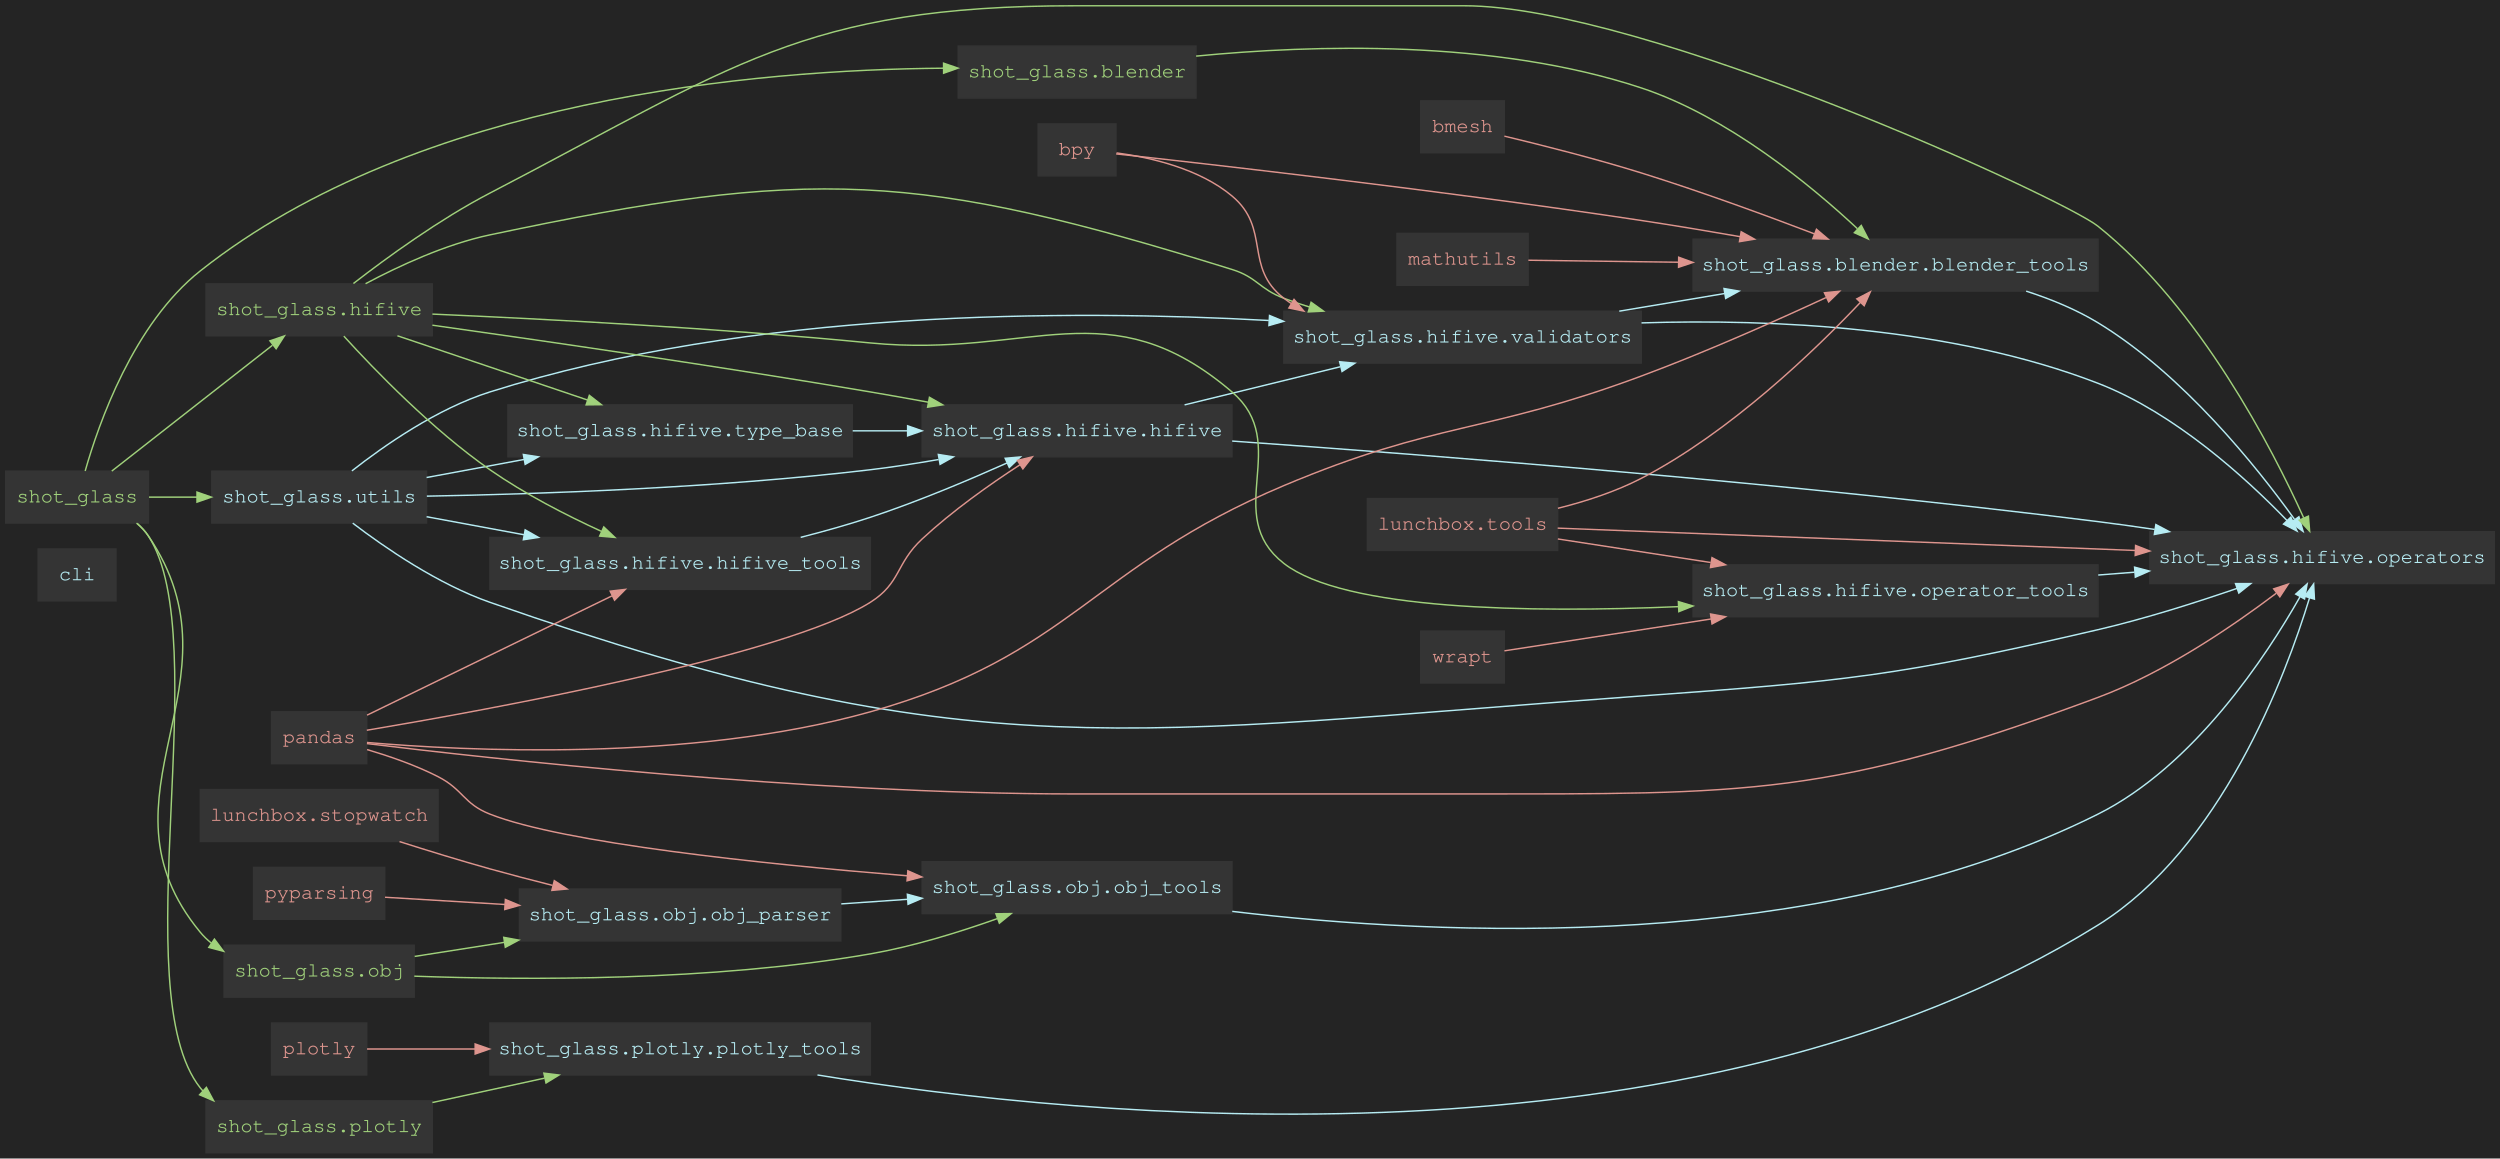
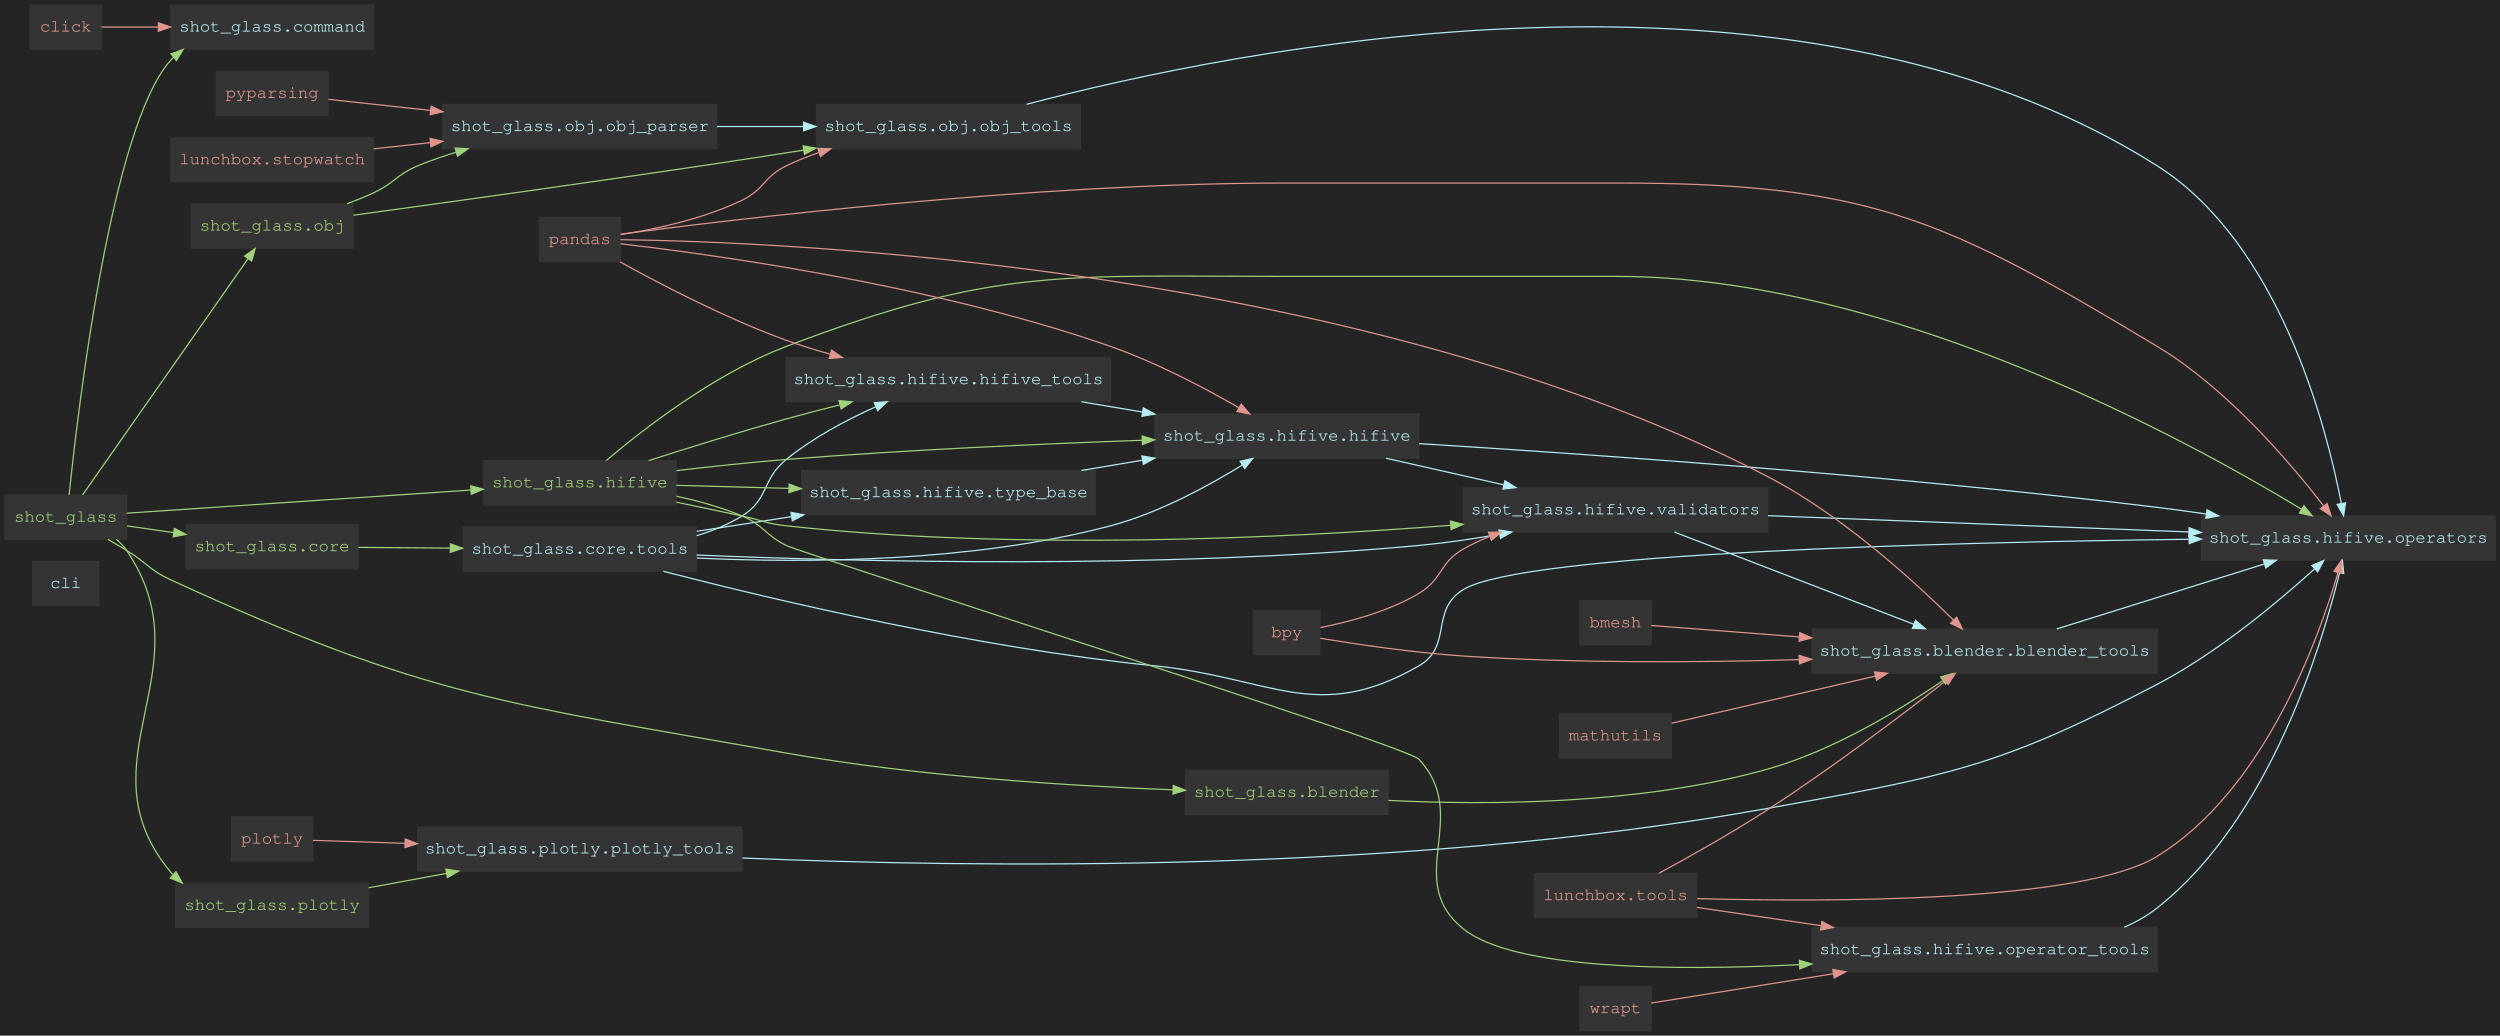
- <svg xmlns="http://www.w3.org/2000/svg" width="1735pt" height="804pt" viewBox="0.00 0.00 1735.00 804.00">
-   <g id="graph0" class="graph" transform="scale(1 1) rotate(0) translate(4 800)">
-     <polygon fill="#242424" stroke="transparent" points="-4,4 -4,-800 1731,-800 1731,4 -4,4" />
+ <svg xmlns="http://www.w3.org/2000/svg" width="2035pt" height="843pt" viewBox="0.00 0.00 2035.00 843.00">
+   <g id="graph0" class="graph" transform="scale(1 1) rotate(0) translate(4 839)">
+     <polygon fill="#242424" stroke="transparent" points="-4,4 -4,-839 2031,-839 2031,4 -4,4" />
    <g id="node1" class="node">
-       <polygon fill="#343434" stroke="#343434" points="76.5,-419 22.5,-419 22.5,-383 76.5,-383 76.5,-419" />
-       <text text-anchor="middle" x="49.5" y="-397.3" font-family="Courier,monospace" font-size="14.00" fill="#b6ecf3">cli</text>
+       <polygon fill="#343434" stroke="#343434" points="76.5,-382 22.5,-382 22.5,-346 76.5,-346 76.5,-382" />
+       <text text-anchor="middle" x="49.5" y="-360.3" font-family="Courier,monospace" font-size="14.00" fill="#b6ecf3">cli</text>
    </g>
    <g id="node2" class="node">
-       <polygon fill="#343434" stroke="#343434" points="1452,-634 1171,-634 1171,-598 1452,-598 1452,-634" />
-       <text text-anchor="middle" x="1311.5" y="-612.3" font-family="Courier,monospace" font-size="14.00" fill="#b6ecf3">shot_glass.blender.blender_tools</text>
+       <polygon fill="#343434" stroke="#343434" points="1752,-327 1471,-327 1471,-291 1752,-291 1752,-327" />
+       <text text-anchor="middle" x="1611.5" y="-305.3" font-family="Courier,monospace" font-size="14.00" fill="#b6ecf3">shot_glass.blender.blender_tools</text>
+     </g>
+     <g id="node8" class="node">
+       <polygon fill="#343434" stroke="#343434" points="2027,-419 1788,-419 1788,-383 2027,-383 2027,-419" />
+       <text text-anchor="middle" x="1907.5" y="-397.3" font-family="Courier,monospace" font-size="14.00" fill="#b6ecf3">shot_glass.hifive.operators</text>
+     </g>
+     <g id="edge1" class="edge">
+       <path fill="none" stroke="#b6ecf3" d="M1670.23,-327.07C1718.78,-342.26 1788.23,-363.99 1839.27,-379.96" />
+       <polygon fill="#b6ecf3" stroke="#b6ecf3" points="1838.31,-383.33 1848.9,-382.97 1840.4,-376.65 1838.31,-383.33" />
+     </g>
+     <g id="node3" class="node">
+       <polygon fill="#343434" stroke="#343434" points="300,-835 135,-835 135,-799 300,-799 300,-835" />
+       <text text-anchor="middle" x="217.5" y="-813.3" font-family="Courier,monospace" font-size="14.00" fill="#b6ecf3">shot_glass.command</text>
+     </g>
+     <g id="node4" class="node">
+       <polygon fill="#343434" stroke="#343434" points="563,-410 373,-410 373,-374 563,-374 563,-410" />
+       <text text-anchor="middle" x="468" y="-388.3" font-family="Courier,monospace" font-size="14.00" fill="#b6ecf3">shot_glass.core.tools</text>
+     </g>
+     <g id="node5" class="node">
+       <polygon fill="#343434" stroke="#343434" points="1151,-502 936,-502 936,-466 1151,-466 1151,-502" />
+       <text text-anchor="middle" x="1043.5" y="-480.3" font-family="Courier,monospace" font-size="14.00" fill="#b6ecf3">shot_glass.hifive.hifive</text>
+     </g>
+     <g id="edge2" class="edge">
+       <path fill="none" stroke="#b6ecf3" d="M563.21,-384.75C651.71,-380.59 787.05,-381.1 900,-411 938.92,-421.3 979.41,-443.31 1007.24,-460.48" />
+       <polygon fill="#b6ecf3" stroke="#b6ecf3" points="1005.48,-463.51 1015.81,-465.87 1009.2,-457.59 1005.48,-463.51" />
    </g>
    <g id="node6" class="node">
-       <polygon fill="#343434" stroke="#343434" points="1727,-431 1488,-431 1488,-395 1727,-395 1727,-431" />
-       <text text-anchor="middle" x="1607.5" y="-409.3" font-family="Courier,monospace" font-size="14.00" fill="#b6ecf3">shot_glass.hifive.operators</text>
-     </g>
-     <g id="edge1" class="edge">
-       <path fill="none" stroke="#b6ecf3" d="M1402.17,-597.95C1419.42,-592.39 1436.82,-585.22 1452,-576 1510.99,-540.18 1562.27,-475.97 1588.29,-439.75" />
-       <polygon fill="#b6ecf3" stroke="#b6ecf3" points="1591.44,-441.37 1594.36,-431.18 1585.72,-437.33 1591.44,-441.37" />
-     </g>
-     <g id="node3" class="node">
-       <polygon fill="#343434" stroke="#343434" points="851,-519 636,-519 636,-483 851,-483 851,-519" />
-       <text text-anchor="middle" x="743.5" y="-497.3" font-family="Courier,monospace" font-size="14.00" fill="#b6ecf3">shot_glass.hifive.hifive</text>
-     </g>
-     <g id="edge2" class="edge">
-       <path fill="none" stroke="#b6ecf3" d="M851.13,-493.9C989.84,-484.11 1239.55,-464.61 1452,-438 1464.78,-436.4 1478.13,-434.53 1491.4,-432.56" />
-       <polygon fill="#b6ecf3" stroke="#b6ecf3" points="1492.15,-435.98 1501.51,-431.02 1491.1,-429.06 1492.15,-435.98" />
-     </g>
-     <g id="node8" class="node">
-       <polygon fill="#343434" stroke="#343434" points="1135,-584 887,-584 887,-548 1135,-548 1135,-584" />
-       <text text-anchor="middle" x="1011" y="-562.3" font-family="Courier,monospace" font-size="14.00" fill="#b6ecf3">shot_glass.hifive.validators</text>
+       <polygon fill="#343434" stroke="#343434" points="900,-548 636,-548 636,-512 900,-512 900,-548" />
+       <text text-anchor="middle" x="768" y="-526.3" font-family="Courier,monospace" font-size="14.00" fill="#b6ecf3">shot_glass.hifive.hifive_tools</text>
    </g>
    <g id="edge3" class="edge">
-       <path fill="none" stroke="#b6ecf3" d="M818.1,-519.02C851.63,-527.23 891.47,-536.98 926.15,-545.47" />
-       <polygon fill="#b6ecf3" stroke="#b6ecf3" points="925.71,-548.97 936.25,-547.95 927.37,-542.17 925.71,-548.97" />
-     </g>
-     <g id="node4" class="node">
-       <polygon fill="#343434" stroke="#343434" points="600,-427 336,-427 336,-391 600,-391 600,-427" />
-       <text text-anchor="middle" x="468" y="-405.3" font-family="Courier,monospace" font-size="14.00" fill="#b6ecf3">shot_glass.hifive.hifive_tools</text>
+       <path fill="none" stroke="#b6ecf3" d="M563.02,-402.94C576.02,-406.82 588.75,-412.03 600,-419 622.06,-432.68 615.87,-448.6 636,-465 657.63,-482.63 684.84,-497.1 708.84,-507.88" />
+       <polygon fill="#b6ecf3" stroke="#b6ecf3" points="707.65,-511.17 718.21,-511.97 710.45,-504.76 707.65,-511.17" />
    </g>
    <g id="edge4" class="edge">
-       <path fill="none" stroke="#b6ecf3" d="M551.68,-427.08C567.83,-431.21 584.55,-435.9 600,-441 632.26,-451.66 667.46,-466.44 694.8,-478.67" />
-       <polygon fill="#b6ecf3" stroke="#b6ecf3" points="693.57,-481.96 704.12,-482.88 696.45,-475.58 693.57,-481.96" />
-     </g>
-     <g id="node5" class="node">
-       <polygon fill="#343434" stroke="#343434" points="1452,-408 1171,-408 1171,-372 1452,-372 1452,-408" />
-       <text text-anchor="middle" x="1311.5" y="-386.3" font-family="Courier,monospace" font-size="14.00" fill="#b6ecf3">shot_glass.hifive.operator_tools</text>
+       <path fill="none" stroke="#b6ecf3" d="M536.02,-373.94C626.13,-350.68 791.73,-311.53 936,-297 1031.07,-287.43 1068.19,-249.32 1151,-297 1178.61,-312.9 1159.86,-342.3 1187,-359 1235.88,-389.07 1584.25,-397.61 1777.73,-400.04" />
+       <polygon fill="#b6ecf3" stroke="#b6ecf3" points="1777.92,-403.54 1787.96,-400.16 1778,-396.54 1777.92,-403.54" />
+     </g>
+     <g id="node9" class="node">
+       <polygon fill="#343434" stroke="#343434" points="887.5,-456 648.5,-456 648.5,-420 887.5,-420 887.5,-456" />
+       <text text-anchor="middle" x="768" y="-434.3" font-family="Courier,monospace" font-size="14.00" fill="#b6ecf3">shot_glass.hifive.type_base</text>
    </g>
    <g id="edge5" class="edge">
-       <path fill="none" stroke="#b6ecf3" d="M1452.18,-400.93C1460.61,-401.59 1469.07,-402.25 1477.45,-402.9" />
-       <polygon fill="#b6ecf3" stroke="#b6ecf3" points="1477.38,-406.41 1487.62,-403.7 1477.92,-399.43 1477.38,-406.41" />
+       <path fill="none" stroke="#b6ecf3" d="M563.29,-406.55C587.68,-410.32 614.33,-414.43 640.09,-418.41" />
+       <polygon fill="#b6ecf3" stroke="#b6ecf3" points="639.87,-421.92 650.29,-419.98 640.94,-415 639.87,-421.92" />
+     </g>
+     <g id="node10" class="node">
+       <polygon fill="#343434" stroke="#343434" points="1435,-442 1187,-442 1187,-406 1435,-406 1435,-442" />
+       <text text-anchor="middle" x="1311" y="-420.3" font-family="Courier,monospace" font-size="14.00" fill="#b6ecf3">shot_glass.hifive.validators</text>
+     </g>
+     <g id="edge6" class="edge">
+       <path fill="none" stroke="#b6ecf3" d="M563.02,-387.2C694.79,-381.66 941.73,-375.61 1151,-395 1172.35,-396.98 1195.11,-400.36 1216.55,-404.13" />
+       <polygon fill="#b6ecf3" stroke="#b6ecf3" points="1216.16,-407.61 1226.63,-405.94 1217.4,-400.73 1216.16,-407.61" />
+     </g>
+     <g id="edge7" class="edge">
+       <path fill="none" stroke="#b6ecf3" d="M1151.14,-477.88C1289.86,-469.32 1539.59,-451.85 1752,-426 1764.9,-424.43 1778.36,-422.58 1791.74,-420.6" />
+       <polygon fill="#b6ecf3" stroke="#b6ecf3" points="1792.57,-424.01 1801.94,-419.06 1791.53,-417.09 1792.57,-424.01" />
+     </g>
+     <g id="edge8" class="edge">
+       <path fill="none" stroke="#b6ecf3" d="M1124.16,-466C1154.34,-459.18 1188.91,-451.36 1219.98,-444.34" />
+       <polygon fill="#b6ecf3" stroke="#b6ecf3" points="1220.96,-447.71 1229.94,-442.09 1219.41,-440.88 1220.96,-447.71" />
+     </g>
+     <g id="edge9" class="edge">
+       <path fill="none" stroke="#b6ecf3" d="M876.31,-511.95C892.54,-509.22 909.36,-506.39 925.78,-503.63" />
+       <polygon fill="#b6ecf3" stroke="#b6ecf3" points="926.67,-507.03 935.95,-501.92 925.51,-500.13 926.67,-507.03" />
    </g>
    <g id="node7" class="node">
-       <polygon fill="#343434" stroke="#343434" points="587.5,-519 348.5,-519 348.5,-483 587.5,-483 587.5,-519" />
-       <text text-anchor="middle" x="468" y="-497.3" font-family="Courier,monospace" font-size="14.00" fill="#b6ecf3">shot_glass.hifive.type_base</text>
-     </g>
-     <g id="edge6" class="edge">
-       <path fill="none" stroke="#b6ecf3" d="M587.77,-501C600.39,-501 613.23,-501 625.83,-501" />
-       <polygon fill="#b6ecf3" stroke="#b6ecf3" points="625.88,-504.5 635.88,-501 625.88,-497.5 625.88,-504.5" />
-     </g>
-     <g id="edge7" class="edge">
-       <path fill="none" stroke="#b6ecf3" d="M1119.77,-584.05C1143.54,-588.03 1168.85,-592.27 1192.99,-596.32" />
-       <polygon fill="#b6ecf3" stroke="#b6ecf3" points="1192.45,-599.78 1202.89,-597.98 1193.61,-592.87 1192.45,-599.78" />
-     </g>
-     <g id="edge8" class="edge">
-       <path fill="none" stroke="#b6ecf3" d="M1135.21,-575.91C1225.82,-578.76 1350.36,-573.25 1452,-534 1505.39,-513.38 1555.24,-467.72 1583.2,-438.76" />
-       <polygon fill="#b6ecf3" stroke="#b6ecf3" points="1585.82,-441.09 1590.16,-431.43 1580.74,-436.27 1585.82,-441.09" />
-     </g>
-     <g id="node9" class="node">
-       <polygon fill="#343434" stroke="#343434" points="579.5,-183 356.5,-183 356.5,-147 579.5,-147 579.5,-183" />
-       <text text-anchor="middle" x="468" y="-161.3" font-family="Courier,monospace" font-size="14.00" fill="#b6ecf3">shot_glass.obj.obj_parser</text>
-     </g>
-     <g id="node10" class="node">
-       <polygon fill="#343434" stroke="#343434" points="851,-202 636,-202 636,-166 851,-166 851,-202" />
-       <text text-anchor="middle" x="743.5" y="-180.3" font-family="Courier,monospace" font-size="14.00" fill="#b6ecf3">shot_glass.obj.obj_tools</text>
-     </g>
-     <g id="edge9" class="edge">
-       <path fill="none" stroke="#b6ecf3" d="M579.85,-172.7C595.03,-173.76 610.66,-174.84 625.94,-175.9" />
-       <polygon fill="#b6ecf3" stroke="#b6ecf3" points="625.7,-179.39 635.92,-176.6 626.19,-172.41 625.7,-179.39" />
+       <polygon fill="#343434" stroke="#343434" points="1752,-84 1471,-84 1471,-48 1752,-48 1752,-84" />
+       <text text-anchor="middle" x="1611.5" y="-62.3" font-family="Courier,monospace" font-size="14.00" fill="#b6ecf3">shot_glass.hifive.operator_tools</text>
    </g>
    <g id="edge10" class="edge">
-       <path fill="none" stroke="#b6ecf3" d="M851.19,-167.49C995.71,-150.31 1257.9,-137.87 1452,-235 1518.88,-268.47 1569.01,-344.87 1592.22,-385.85" />
-       <polygon fill="#b6ecf3" stroke="#b6ecf3" points="1589.24,-387.69 1597.15,-394.74 1595.36,-384.3 1589.24,-387.69" />
+       <path fill="none" stroke="#b6ecf3" d="M1725.08,-84.12C1734.72,-88.37 1743.88,-93.59 1752,-100 1843.37,-172.06 1885.85,-312.85 1900.39,-372.84" />
+       <polygon fill="#b6ecf3" stroke="#b6ecf3" points="1897.02,-373.8 1902.71,-382.74 1903.83,-372.2 1897.02,-373.8" />
+     </g>
+     <g id="edge11" class="edge">
+       <path fill="none" stroke="#b6ecf3" d="M876.31,-456.05C892.54,-458.78 909.36,-461.61 925.78,-464.37" />
+       <polygon fill="#b6ecf3" stroke="#b6ecf3" points="925.51,-467.87 935.95,-466.08 926.67,-460.97 925.51,-467.87" />
+     </g>
+     <g id="edge12" class="edge">
+       <path fill="none" stroke="#b6ecf3" d="M1358.97,-405.9C1411.74,-385.57 1497.38,-352.58 1553.82,-330.84" />
+       <polygon fill="#b6ecf3" stroke="#b6ecf3" points="1555.24,-334.04 1563.31,-327.18 1552.72,-327.51 1555.24,-334.04" />
+     </g>
+     <g id="edge13" class="edge">
+       <path fill="none" stroke="#b6ecf3" d="M1435.18,-419.23C1535.32,-415.36 1676.16,-409.91 1777.77,-405.98" />
+       <polygon fill="#b6ecf3" stroke="#b6ecf3" points="1777.93,-409.48 1787.79,-405.59 1777.66,-402.48 1777.93,-409.48" />
    </g>
    <g id="node11" class="node">
-       <polygon fill="#343434" stroke="#343434" points="600,-90 336,-90 336,-54 600,-54 600,-90" />
-       <text text-anchor="middle" x="468" y="-68.3" font-family="Courier,monospace" font-size="14.00" fill="#b6ecf3">shot_glass.plotly.plotly_tools</text>
-     </g>
-     <g id="edge11" class="edge">
-       <path fill="none" stroke="#b6ecf3" d="M563.32,-53.97C749.19,-23.72 1169.29,17.94 1452,-158 1537.46,-211.19 1582.24,-330.71 1598.83,-385.1" />
-       <polygon fill="#b6ecf3" stroke="#b6ecf3" points="1595.49,-386.17 1601.68,-394.77 1602.21,-384.19 1595.49,-386.17" />
+       <polygon fill="#343434" stroke="#343434" points="579.5,-754 356.5,-754 356.5,-718 579.5,-718 579.5,-754" />
+       <text text-anchor="middle" x="468" y="-732.3" font-family="Courier,monospace" font-size="14.00" fill="#b6ecf3">shot_glass.obj.obj_parser</text>
    </g>
    <g id="node12" class="node">
-       <polygon fill="#343434" stroke="#343434" points="292,-473 143,-473 143,-437 292,-437 292,-473" />
-       <text text-anchor="middle" x="217.5" y="-451.3" font-family="Courier,monospace" font-size="14.00" fill="#b6ecf3">shot_glass.utils</text>
-     </g>
-     <g id="edge12" class="edge">
-       <path fill="none" stroke="#b6ecf3" d="M292.24,-455.67C369.27,-457.08 493.49,-461.32 600,-474 615.38,-475.83 631.6,-478.34 647.37,-481.1" />
-       <polygon fill="#b6ecf3" stroke="#b6ecf3" points="647.19,-484.62 657.65,-482.94 648.42,-477.73 647.19,-484.62" />
-     </g>
-     <g id="edge13" class="edge">
-       <path fill="none" stroke="#b6ecf3" d="M292.05,-441.39C313.24,-437.46 336.81,-433.1 359.61,-428.88" />
-       <polygon fill="#b6ecf3" stroke="#b6ecf3" points="360.47,-432.28 369.67,-427.02 359.2,-425.4 360.47,-432.28" />
+       <polygon fill="#343434" stroke="#343434" points="875.5,-754 660.5,-754 660.5,-718 875.5,-718 875.5,-754" />
+       <text text-anchor="middle" x="768" y="-732.3" font-family="Courier,monospace" font-size="14.00" fill="#b6ecf3">shot_glass.obj.obj_tools</text>
    </g>
    <g id="edge14" class="edge">
-       <path fill="none" stroke="#b6ecf3" d="M240.8,-436.93C263.36,-419.72 299.96,-394.61 336,-382 672.28,-264.3 779.64,-291.35 1135,-317 1277,-327.25 1313.34,-330.75 1452,-363 1484.44,-370.55 1519.85,-381.78 1548.57,-391.68" />
-       <polygon fill="#b6ecf3" stroke="#b6ecf3" points="1547.44,-395 1558.04,-394.98 1549.75,-388.39 1547.44,-395" />
+       <path fill="none" stroke="#b6ecf3" d="M579.54,-736C602.48,-736 626.73,-736 649.9,-736" />
+       <polygon fill="#b6ecf3" stroke="#b6ecf3" points="650.1,-739.5 660.1,-736 650.1,-732.5 650.1,-739.5" />
    </g>
    <g id="edge15" class="edge">
-       <path fill="none" stroke="#b6ecf3" d="M292.05,-468.61C313.24,-472.54 336.81,-476.9 359.61,-481.12" />
-       <polygon fill="#b6ecf3" stroke="#b6ecf3" points="359.2,-484.6 369.67,-482.98 360.47,-477.72 359.2,-484.6" />
+       <path fill="none" stroke="#b6ecf3" d="M831.66,-754.08C997.29,-797.93 1454.37,-893.06 1752,-704 1851.65,-640.7 1889.89,-491.46 1901.85,-429.13" />
+       <polygon fill="#b6ecf3" stroke="#b6ecf3" points="1905.31,-429.68 1903.67,-419.21 1898.43,-428.42 1905.31,-429.68" />
+     </g>
+     <g id="node13" class="node">
+       <polygon fill="#343434" stroke="#343434" points="600,-166 336,-166 336,-130 600,-130 600,-166" />
+       <text text-anchor="middle" x="468" y="-144.3" font-family="Courier,monospace" font-size="14.00" fill="#b6ecf3">shot_glass.plotly.plotly_tools</text>
    </g>
    <g id="edge16" class="edge">
-       <path fill="none" stroke="#b6ecf3" d="M240.22,-473.21C262.62,-490.8 299.36,-516.42 336,-528 516.71,-585.11 738.04,-585.24 876.58,-577.58" />
-       <polygon fill="#b6ecf3" stroke="#b6ecf3" points="877.04,-581.06 886.82,-576.99 876.64,-574.07 877.04,-581.06" />
-     </g>
-     <g id="node13" class="node">
-       <polygon fill="#343434" stroke="#343434" points="296,-603 139,-603 139,-567 296,-567 296,-603" />
-       <text text-anchor="middle" x="217.5" y="-581.3" font-family="Courier,monospace" font-size="14.00" fill="#a0d17b">shot_glass.hifive</text>
+       <path fill="none" stroke="#b6ecf3" d="M600.34,-140.57C787.38,-132.69 1140.45,-127.75 1435,-181 1580.51,-207.31 1621.01,-213.41 1752,-282 1801.07,-307.7 1850.53,-349.16 1879.83,-375.73" />
+       <polygon fill="#b6ecf3" stroke="#b6ecf3" points="1877.81,-378.63 1887.55,-382.81 1882.54,-373.47 1877.81,-378.63" />
+     </g>
+     <g id="node14" class="node">
+       <polygon fill="#343434" stroke="#343434" points="78.5,-835 20.5,-835 20.5,-799 78.5,-799 78.5,-835" />
+       <text text-anchor="middle" x="49.5" y="-813.3" font-family="Courier,monospace" font-size="14.00" fill="#de958e">click</text>
    </g>
    <g id="edge17" class="edge">
-       <path fill="none" stroke="#a0d17b" d="M296.09,-574.31C373.28,-563.46 495.02,-545.78 600,-528 613.09,-525.78 626.82,-523.34 640.39,-520.84" />
-       <polygon fill="#a0d17b" stroke="#a0d17b" points="641.03,-524.29 650.23,-519.03 639.76,-517.4 641.03,-524.29" />
+       <path fill="none" stroke="#de958e" d="M78.66,-817C91.61,-817 107.77,-817 124.43,-817" />
+       <polygon fill="#de958e" stroke="#de958e" points="124.85,-820.5 134.85,-817 124.85,-813.5 124.85,-820.5" />
+     </g>
+     <g id="node15" class="node">
+       <polygon fill="#343434" stroke="#343434" points="287.5,-412 147.5,-412 147.5,-376 287.5,-376 287.5,-412" />
+       <text text-anchor="middle" x="217.5" y="-390.3" font-family="Courier,monospace" font-size="14.00" fill="#a0d17b">shot_glass.core</text>
    </g>
    <g id="edge18" class="edge">
-       <path fill="none" stroke="#a0d17b" d="M234.61,-566.72C256.06,-543.17 295.94,-501.92 336,-474 360.01,-457.26 388.96,-442.42 413.53,-431.16" />
-       <polygon fill="#a0d17b" stroke="#a0d17b" points="415.03,-434.32 422.71,-427.02 412.16,-427.94 415.03,-434.32" />
+       <path fill="none" stroke="#a0d17b" d="M287.72,-393.44C310.82,-393.26 337.1,-393.05 362.28,-392.84" />
+       <polygon fill="#a0d17b" stroke="#a0d17b" points="362.64,-396.34 372.61,-392.76 362.58,-389.34 362.64,-396.34" />
+     </g>
+     <g id="node16" class="node">
+       <polygon fill="#343434" stroke="#343434" points="99,-436 0,-436 0,-400 99,-400 99,-436" />
+       <text text-anchor="middle" x="49.5" y="-414.3" font-family="Courier,monospace" font-size="14.00" fill="#a0d17b">shot_glass</text>
    </g>
    <g id="edge19" class="edge">
-       <path fill="none" stroke="#a0d17b" d="M296.08,-582.02C373.26,-578.65 495,-572.26 600,-562 712.04,-551.05 765.32,-601.02 851,-528 893.05,-492.16 843.38,-442.92 887,-409 928.65,-376.61 1056.48,-374.54 1160.9,-378.99" />
-       <polygon fill="#a0d17b" stroke="#a0d17b" points="1160.78,-382.49 1170.93,-379.44 1161.1,-375.5 1160.78,-382.49" />
+       <path fill="none" stroke="#a0d17b" d="M52.28,-436.16C59.19,-503.31 86.37,-736.43 135,-790 135.75,-790.83 136.53,-791.63 137.33,-792.41" />
+       <polygon fill="#a0d17b" stroke="#a0d17b" points="135.16,-795.16 145.12,-798.77 139.59,-789.73 135.16,-795.16" />
    </g>
    <g id="edge20" class="edge">
-       <path fill="none" stroke="#a0d17b" d="M241.27,-603.25C264.18,-621 301.04,-647.84 336,-666 504.34,-753.42 552.82,-796 742.5,-796 742.5,-796 742.5,-796 1012,-796 1136.95,-796 1427.94,-662.25 1452,-643 1522.84,-586.33 1573.15,-488.34 1594.74,-440.66" />
-       <polygon fill="#a0d17b" stroke="#a0d17b" points="1598.04,-441.84 1598.91,-431.28 1591.65,-439 1598.04,-441.84" />
+       <path fill="none" stroke="#a0d17b" d="M99.41,-410.93C111.26,-409.22 124.22,-407.34 137.08,-405.48" />
+       <polygon fill="#a0d17b" stroke="#a0d17b" points="137.94,-408.89 147.34,-404 136.94,-401.97 137.94,-408.89" />
+     </g>
+     <g id="node17" class="node">
+       <polygon fill="#343434" stroke="#343434" points="546.5,-464 389.5,-464 389.5,-428 546.5,-428 546.5,-464" />
+       <text text-anchor="middle" x="468" y="-442.3" font-family="Courier,monospace" font-size="14.00" fill="#a0d17b">shot_glass.hifive</text>
    </g>
    <g id="edge21" class="edge">
-       <path fill="none" stroke="#a0d17b" d="M271.81,-566.98C310.49,-553.9 362.97,-536.16 403.78,-522.37" />
-       <polygon fill="#a0d17b" stroke="#a0d17b" points="405,-525.65 413.35,-519.14 402.76,-519.02 405,-525.65" />
+       <path fill="none" stroke="#a0d17b" d="M99.09,-421.27C167.66,-425.88 293.92,-434.36 379.17,-440.1" />
+       <polygon fill="#a0d17b" stroke="#a0d17b" points="379.14,-443.6 389.36,-440.78 379.61,-436.62 379.14,-443.6" />
+     </g>
+     <g id="node19" class="node">
+       <polygon fill="#343434" stroke="#343434" points="1126,-212 961,-212 961,-176 1126,-176 1126,-212" />
+       <text text-anchor="middle" x="1043.5" y="-190.3" font-family="Courier,monospace" font-size="14.00" fill="#a0d17b">shot_glass.blender</text>
    </g>
    <g id="edge22" class="edge">
-       <path fill="none" stroke="#a0d17b" d="M249.7,-603.11C272.71,-615.38 305.23,-630.49 336,-637 560.18,-684.39 632.18,-680.98 851,-613 868.48,-607.57 869.88,-599.48 887,-593 892.77,-590.82 898.76,-588.79 904.86,-586.9" />
-       <polygon fill="#a0d17b" stroke="#a0d17b" points="905.9,-590.25 914.51,-584.06 903.93,-583.53 905.9,-590.25" />
-     </g>
-     <g id="node14" class="node">
-       <polygon fill="#343434" stroke="#343434" points="770.5,-714 716.5,-714 716.5,-678 770.5,-678 770.5,-714" />
-       <text text-anchor="middle" x="743.5" y="-692.3" font-family="Courier,monospace" font-size="14.00" fill="#de958e">bpy</text>
+       <path fill="none" stroke="#a0d17b" d="M83.84,-399.9C88.95,-396.99 94.15,-393.96 99,-391 115.41,-380.98 117.53,-375.04 135,-367 345.15,-270.32 408.27,-266.6 636,-226 743.04,-206.91 867.97,-199.21 950.78,-196.1" />
+       <polygon fill="#a0d17b" stroke="#a0d17b" points="951.06,-199.6 960.92,-195.74 950.8,-192.6 951.06,-199.6" />
+     </g>
+     <g id="node24" class="node">
+       <polygon fill="#343434" stroke="#343434" points="296,-120 139,-120 139,-84 296,-84 296,-120" />
+       <text text-anchor="middle" x="217.5" y="-98.3" font-family="Courier,monospace" font-size="14.00" fill="#a0d17b">shot_glass.plotly</text>
    </g>
    <g id="edge23" class="edge">
-       <path fill="none" stroke="#de958e" d="M770.61,-693.18C833.48,-686.29 998.19,-667.65 1135,-647 1157.25,-643.64 1181.03,-639.69 1203.66,-635.75" />
-       <polygon fill="#de958e" stroke="#de958e" points="1204.38,-639.18 1213.63,-634 1203.18,-632.28 1204.38,-639.18" />
+       <path fill="none" stroke="#a0d17b" d="M90.72,-399.95C93.88,-397.31 96.72,-394.34 99,-391 165.34,-293.97 59.85,-219.37 135,-129 135.6,-128.27 136.23,-127.57 136.87,-126.88" />
+       <polygon fill="#a0d17b" stroke="#a0d17b" points="139.25,-129.45 144.42,-120.2 134.61,-124.2 139.25,-129.45" />
+     </g>
+     <g id="node27" class="node">
+       <polygon fill="#343434" stroke="#343434" points="283.5,-673 151.5,-673 151.5,-637 283.5,-637 283.5,-673" />
+       <text text-anchor="middle" x="217.5" y="-651.3" font-family="Courier,monospace" font-size="14.00" fill="#a0d17b">shot_glass.obj</text>
    </g>
    <g id="edge24" class="edge">
-       <path fill="none" stroke="#de958e" d="M770.89,-693.89C794.29,-690.78 828.2,-683.08 851,-664 878.14,-641.3 859.02,-614.66 887,-593 888.62,-591.75 890.29,-590.55 892,-589.4" />
-       <polygon fill="#de958e" stroke="#de958e" points="894.06,-592.24 900.85,-584.1 890.47,-586.24 894.06,-592.24" />
-     </g>
-     <g id="node15" class="node">
-       <polygon fill="#343434" stroke="#343434" points="99,-473 0,-473 0,-437 99,-437 99,-473" />
-       <text text-anchor="middle" x="49.5" y="-451.3" font-family="Courier,monospace" font-size="14.00" fill="#a0d17b">shot_glass</text>
+       <path fill="none" stroke="#a0d17b" d="M63.25,-436.2C92.34,-477.73 163.71,-579.64 197.8,-628.3" />
+       <polygon fill="#a0d17b" stroke="#a0d17b" points="195.1,-630.55 203.71,-636.73 200.84,-626.54 195.1,-630.55" />
    </g>
    <g id="edge25" class="edge">
-       <path fill="none" stroke="#a0d17b" d="M99.41,-455C109.91,-455 121.3,-455 132.7,-455" />
-       <polygon fill="#a0d17b" stroke="#a0d17b" points="132.71,-458.5 142.71,-455 132.71,-451.5 132.71,-458.5" />
+       <path fill="none" stroke="#a0d17b" d="M546.64,-455.92C574.75,-459.22 606.77,-462.66 636,-465 733.42,-472.81 844.25,-477.73 925.55,-480.6" />
+       <polygon fill="#a0d17b" stroke="#a0d17b" points="925.7,-484.11 935.82,-480.95 925.95,-477.11 925.7,-484.11" />
    </g>
    <g id="edge26" class="edge">
-       <path fill="none" stroke="#a0d17b" d="M73.58,-473.08C102.61,-495.81 152.59,-534.95 185.08,-560.4" />
-       <polygon fill="#a0d17b" stroke="#a0d17b" points="183.32,-563.46 193.35,-566.87 187.63,-557.95 183.32,-563.46" />
-     </g>
-     <g id="node16" class="node">
-       <polygon fill="#343434" stroke="#343434" points="826,-768 661,-768 661,-732 826,-732 826,-768" />
-       <text text-anchor="middle" x="743.5" y="-746.3" font-family="Courier,monospace" font-size="14.00" fill="#a0d17b">shot_glass.blender</text>
+       <path fill="none" stroke="#a0d17b" d="M524.03,-464.08C556.47,-474.5 598.4,-487.56 636,-498 650.02,-501.89 664.96,-505.78 679.54,-509.44" />
+       <polygon fill="#a0d17b" stroke="#a0d17b" points="679.01,-512.91 689.56,-511.93 680.7,-506.12 679.01,-512.91" />
    </g>
    <g id="edge27" class="edge">
-       <path fill="none" stroke="#a0d17b" d="M55.11,-473.13C64.43,-505.97 88.65,-575.3 135,-612 286.28,-731.79 521.78,-751.64 650.62,-752.67" />
-       <polygon fill="#a0d17b" stroke="#a0d17b" points="650.83,-756.17 660.85,-752.71 650.86,-749.17 650.83,-756.17" />
+       <path fill="none" stroke="#a0d17b" d="M546.69,-435.12C564.6,-431.21 583.29,-425.98 600,-419 617.74,-411.59 618.74,-403.48 636,-395 649.55,-388.34 1140.71,-232.05 1151,-221 1194.21,-174.62 1137.63,-122.75 1187,-83 1228.12,-49.89 1356.21,-48.56 1460.84,-53.78" />
+       <polygon fill="#a0d17b" stroke="#a0d17b" points="1460.72,-57.28 1470.89,-54.31 1461.09,-50.29 1460.72,-57.28" />
+     </g>
+     <g id="edge28" class="edge">
+       <path fill="none" stroke="#a0d17b" d="M489.43,-464.08C519.31,-489.42 577.74,-534.87 636,-557 806.55,-621.77 860.07,-614 1042.5,-614 1042.5,-614 1042.5,-614 1312,-614 1534.82,-614 1778.53,-479.76 1869.54,-424.42" />
+       <polygon fill="#a0d17b" stroke="#a0d17b" points="1871.42,-427.37 1878.11,-419.16 1867.76,-421.4 1871.42,-427.37" />
+     </g>
+     <g id="edge29" class="edge">
+       <path fill="none" stroke="#a0d17b" d="M546.52,-443.92C574.53,-443.17 606.96,-442.3 638.18,-441.46" />
+       <polygon fill="#a0d17b" stroke="#a0d17b" points="638.36,-444.95 648.27,-441.19 638.18,-437.96 638.36,-444.95" />
+     </g>
+     <g id="edge30" class="edge">
+       <path fill="none" stroke="#a0d17b" d="M546.62,-430.21C564.19,-426.58 582.74,-422.7 600,-419 616.03,-415.57 619.71,-412.79 636,-411 822.84,-390.49 1040.53,-400.83 1176.82,-411.39" />
+       <polygon fill="#a0d17b" stroke="#a0d17b" points="1176.65,-414.88 1186.89,-412.18 1177.2,-407.91 1176.65,-414.88" />
+     </g>
+     <g id="node18" class="node">
+       <polygon fill="#343434" stroke="#343434" points="1340,-350 1282,-350 1282,-314 1340,-314 1340,-350" />
+       <text text-anchor="middle" x="1311" y="-328.3" font-family="Courier,monospace" font-size="14.00" fill="#de958e">bmesh</text>
+     </g>
+     <g id="edge31" class="edge">
+       <path fill="none" stroke="#de958e" d="M1340.08,-329.84C1368.41,-327.65 1414.44,-324.11 1460.55,-320.55" />
+       <polygon fill="#de958e" stroke="#de958e" points="1461,-324.03 1470.7,-319.77 1460.46,-317.05 1461,-324.03" />
+     </g>
+     <g id="edge32" class="edge">
+       <path fill="none" stroke="#a0d17b" d="M1126.22,-187.47C1206.43,-183.5 1331.45,-183.83 1435,-213 1488.39,-228.04 1543.48,-261.68 1577.36,-284.86" />
+       <polygon fill="#a0d17b" stroke="#a0d17b" points="1575.71,-287.98 1585.92,-290.8 1579.7,-282.23 1575.71,-287.98" />
    </g>
    <g id="node20" class="node">
-       <polygon fill="#343434" stroke="#343434" points="296,-36 139,-36 139,0 296,0 296,-36" />
-       <text text-anchor="middle" x="217.5" y="-14.3" font-family="Courier,monospace" font-size="14.00" fill="#a0d17b">shot_glass.plotly</text>
-     </g>
-     <g id="edge28" class="edge">
-       <path fill="none" stroke="#a0d17b" d="M91.32,-436.67C94.26,-434.11 96.89,-431.23 99,-428 145.72,-356.41 81.76,-111.88 135,-45 135.59,-44.26 136.2,-43.54 136.83,-42.84" />
-       <polygon fill="#a0d17b" stroke="#a0d17b" points="139.23,-45.39 144.25,-36.06 134.51,-40.22 139.23,-45.39" />
-     </g>
-     <g id="node24" class="node">
-       <polygon fill="#343434" stroke="#343434" points="283.5,-144 151.5,-144 151.5,-108 283.5,-108 283.5,-144" />
-       <text text-anchor="middle" x="217.5" y="-122.3" font-family="Courier,monospace" font-size="14.00" fill="#a0d17b">shot_glass.obj</text>
-     </g>
-     <g id="edge29" class="edge">
-       <path fill="none" stroke="#a0d17b" d="M90.75,-436.96C93.89,-434.33 96.73,-431.35 99,-428 168.24,-326.02 56.49,-248.03 135,-153 137.3,-150.22 139.9,-147.72 142.71,-145.47" />
-       <polygon fill="#a0d17b" stroke="#a0d17b" points="144.8,-148.28 151.15,-139.8 140.9,-142.47 144.8,-148.28" />
-     </g>
-     <g id="edge30" class="edge">
-       <path fill="none" stroke="#a0d17b" d="M826.11,-761.06C906.78,-768.93 1032.63,-772.89 1135,-739 1195.24,-719.06 1253.11,-671.09 1285.03,-641.3" />
-       <polygon fill="#a0d17b" stroke="#a0d17b" points="1287.72,-643.56 1292.57,-634.14 1282.91,-638.49 1287.72,-643.56" />
-     </g>
-     <g id="node17" class="node">
-       <polygon fill="#343434" stroke="#343434" points="1040,-730 982,-730 982,-694 1040,-694 1040,-730" />
-       <text text-anchor="middle" x="1011" y="-708.3" font-family="Courier,monospace" font-size="14.00" fill="#de958e">bmesh</text>
-     </g>
-     <g id="edge31" class="edge">
-       <path fill="none" stroke="#de958e" d="M1040.06,-705.51C1065.13,-699.51 1102.77,-690.04 1135,-680 1175.75,-667.3 1221,-650.74 1255.34,-637.65" />
-       <polygon fill="#de958e" stroke="#de958e" points="1256.63,-640.9 1264.72,-634.05 1254.13,-634.36 1256.63,-640.9" />
-     </g>
-     <g id="node18" class="node">
-       <polygon fill="#343434" stroke="#343434" points="250.5,-306 184.5,-306 184.5,-270 250.5,-270 250.5,-306" />
-       <text text-anchor="middle" x="217.5" y="-284.3" font-family="Courier,monospace" font-size="14.00" fill="#de958e">pandas</text>
-     </g>
-     <g id="edge32" class="edge">
-       <path fill="none" stroke="#de958e" d="M250.67,-284.73C317.32,-278.99 474.72,-270.81 600,-306 739.98,-345.32 753.02,-406.52 887,-463 993.23,-507.78 1026.92,-498.88 1135,-539 1179.19,-555.4 1228.23,-577.23 1263.2,-593.46" />
-       <polygon fill="#de958e" stroke="#de958e" points="1262.14,-596.83 1272.68,-597.88 1265.1,-590.48 1262.14,-596.83" />
+       <polygon fill="#343434" stroke="#343434" points="1070.5,-342 1016.5,-342 1016.5,-306 1070.5,-306 1070.5,-342" />
+       <text text-anchor="middle" x="1043.5" y="-320.3" font-family="Courier,monospace" font-size="14.00" fill="#de958e">bpy</text>
    </g>
    <g id="edge33" class="edge">
-       <path fill="none" stroke="#de958e" d="M250.56,-293.21C331.3,-306.75 540.81,-344.62 600,-382 621.36,-395.49 617.5,-408.79 636,-426 656.81,-445.36 682.86,-463.79 703.98,-477.53" />
-       <polygon fill="#de958e" stroke="#de958e" points="702.1,-480.48 712.41,-482.94 705.88,-474.59 702.1,-480.48" />
+       <path fill="none" stroke="#de958e" d="M1070.66,-319.45C1099.16,-314.75 1146.16,-307.71 1187,-305 1277.58,-298.99 1379.3,-299.71 1460.35,-302.06" />
+       <polygon fill="#de958e" stroke="#de958e" points="1460.53,-305.57 1470.63,-302.37 1460.74,-298.57 1460.53,-305.57" />
    </g>
    <g id="edge34" class="edge">
-       <path fill="none" stroke="#de958e" d="M250.73,-303.69C294.04,-324.78 371.27,-362.39 420.76,-386.49" />
-       <polygon fill="#de958e" stroke="#de958e" points="419.45,-389.74 429.97,-390.97 422.51,-383.44 419.45,-389.74" />
+       <path fill="none" stroke="#de958e" d="M1070.92,-328.19C1093.42,-332.6 1125.98,-341.05 1151,-356 1170.42,-367.61 1167.36,-380.76 1187,-392 1193.8,-395.89 1201.08,-399.32 1208.57,-402.34" />
+       <polygon fill="#de958e" stroke="#de958e" points="1207.57,-405.7 1218.16,-405.95 1210.04,-399.15 1207.57,-405.7" />
+     </g>
+     <g id="node21" class="node">
+       <polygon fill="#343434" stroke="#343434" points="1377,-128 1245,-128 1245,-92 1377,-92 1377,-128" />
+       <text text-anchor="middle" x="1311" y="-106.3" font-family="Courier,monospace" font-size="14.00" fill="#de958e">lunchbox.tools</text>
    </g>
    <g id="edge35" class="edge">
-       <path fill="none" stroke="#de958e" d="M250.64,-283.94C332.52,-273.95 555.72,-249 742.5,-249 742.5,-249 742.5,-249 1012,-249 1209.81,-249 1266.58,-247.08 1452,-316 1498.47,-333.27 1545.88,-365.69 1575.71,-388.28" />
-       <polygon fill="#de958e" stroke="#de958e" points="1573.94,-391.34 1584.01,-394.65 1578.21,-385.79 1573.94,-391.34" />
+       <path fill="none" stroke="#de958e" d="M1346.3,-128.13C1371.33,-141.68 1405.84,-161.07 1435,-180 1487.2,-213.87 1544.8,-257.5 1579.3,-284.35" />
+       <polygon fill="#de958e" stroke="#de958e" points="1577.52,-287.4 1587.55,-290.79 1581.83,-281.88 1577.52,-287.4" />
    </g>
    <g id="edge36" class="edge">
-       <path fill="none" stroke="#de958e" d="M250.76,-279.79C266.11,-275.26 284.47,-268.94 300,-261 317.57,-252.01 317.64,-242.23 336,-235 387.11,-214.87 524.5,-200.47 625.47,-192.21" />
-       <polygon fill="#de958e" stroke="#de958e" points="626.05,-195.67 635.74,-191.38 625.49,-188.7 626.05,-195.67" />
-     </g>
-     <g id="node19" class="node">
-       <polygon fill="#343434" stroke="#343434" points="1077,-454 945,-454 945,-418 1077,-418 1077,-454" />
-       <text text-anchor="middle" x="1011" y="-432.3" font-family="Courier,monospace" font-size="14.00" fill="#de958e">lunchbox.tools</text>
+       <path fill="none" stroke="#de958e" d="M1377.14,-100.4C1406.8,-96.03 1443.05,-90.68 1478.05,-85.52" />
+       <polygon fill="#de958e" stroke="#de958e" points="1478.99,-88.92 1488.37,-84 1477.97,-82 1478.99,-88.92" />
    </g>
    <g id="edge37" class="edge">
-       <path fill="none" stroke="#de958e" d="M1077.2,-447.24C1096.47,-452.06 1117.17,-458.77 1135,-468 1196.61,-499.88 1255.57,-556.82 1287,-590.01" />
-       <polygon fill="#de958e" stroke="#de958e" points="1284.63,-592.6 1294.02,-597.51 1289.74,-587.82 1284.63,-592.6" />
+       <path fill="none" stroke="#de958e" d="M1377.38,-107.53C1484.37,-104.66 1691.05,-104.4 1752,-142 1838.86,-195.59 1883.02,-317.74 1899.15,-372.97" />
+       <polygon fill="#de958e" stroke="#de958e" points="1895.83,-374.11 1901.92,-382.78 1902.57,-372.2 1895.83,-374.11" />
+     </g>
+     <g id="node22" class="node">
+       <polygon fill="#343434" stroke="#343434" points="501,-662 435,-662 435,-626 501,-626 501,-662" />
+       <text text-anchor="middle" x="468" y="-640.3" font-family="Courier,monospace" font-size="14.00" fill="#de958e">pandas</text>
    </g>
    <g id="edge38" class="edge">
-       <path fill="none" stroke="#de958e" d="M1077.14,-425.96C1108.26,-421.17 1146.63,-415.25 1183.21,-409.62" />
-       <polygon fill="#de958e" stroke="#de958e" points="1184.12,-413.02 1193.47,-408.04 1183.05,-406.1 1184.12,-413.02" />
+       <path fill="none" stroke="#de958e" d="M501.12,-643.9C627.65,-642.26 1101.02,-624.26 1435,-451 1495.23,-419.76 1554.26,-365.83 1586.17,-334.19" />
+       <polygon fill="#de958e" stroke="#de958e" points="1588.72,-336.58 1593.3,-327.03 1583.76,-331.64 1588.72,-336.58" />
    </g>
    <g id="edge39" class="edge">
-       <path fill="none" stroke="#de958e" d="M1077.04,-433.48C1172.94,-429.77 1354.23,-422.76 1477.68,-417.98" />
-       <polygon fill="#de958e" stroke="#de958e" points="1478.09,-421.47 1487.95,-417.59 1477.82,-414.48 1478.09,-421.47" />
+       <path fill="none" stroke="#de958e" d="M501.16,-640.56C573.89,-632.14 755.88,-607.38 900,-557 937.05,-544.05 976.59,-523.17 1004.59,-507.05" />
+       <polygon fill="#de958e" stroke="#de958e" points="1006.38,-510.06 1013.26,-502.01 1002.86,-504.01 1006.38,-510.06" />
    </g>
    <g id="edge40" class="edge">
-       <path fill="none" stroke="#a0d17b" d="M296.1,-34.86C320.75,-40.22 348.25,-46.2 373.87,-51.76" />
-       <polygon fill="#a0d17b" stroke="#a0d17b" points="373.44,-55.25 383.96,-53.95 374.93,-48.41 373.44,-55.25" />
-     </g>
-     <g id="node21" class="node">
-       <polygon fill="#343434" stroke="#343434" points="1056.5,-638 965.5,-638 965.5,-602 1056.5,-602 1056.5,-638" />
-       <text text-anchor="middle" x="1011" y="-616.3" font-family="Courier,monospace" font-size="14.00" fill="#de958e">mathutils</text>
+       <path fill="none" stroke="#de958e" d="M500.73,-625.83C533.67,-607.6 587.12,-579.73 636,-562 647.46,-557.84 659.68,-554.05 671.88,-550.65" />
+       <polygon fill="#de958e" stroke="#de958e" points="672.9,-554 681.64,-548.01 671.07,-547.24 672.9,-554" />
    </g>
    <g id="edge41" class="edge">
-       <path fill="none" stroke="#de958e" d="M1056.69,-619.4C1084.76,-619.03 1122.74,-618.52 1160.76,-618.01" />
-       <polygon fill="#de958e" stroke="#de958e" points="1161,-621.5 1170.95,-617.87 1160.91,-614.5 1161,-621.5" />
-     </g>
-     <g id="node22" class="node">
-       <polygon fill="#343434" stroke="#343434" points="1040,-362 982,-362 982,-326 1040,-326 1040,-362" />
-       <text text-anchor="middle" x="1011" y="-340.3" font-family="Courier,monospace" font-size="14.00" fill="#de958e">wrapt</text>
+       <path fill="none" stroke="#de958e" d="M501.26,-648.41C588.38,-659.92 835.74,-690 1042.5,-690 1042.5,-690 1042.5,-690 1312,-690 1516.29,-690 1576.97,-662.37 1752,-557 1809.35,-522.47 1860.72,-461.9 1887.33,-427.27" />
+       <polygon fill="#de958e" stroke="#de958e" points="1890.31,-429.14 1893.55,-419.06 1884.72,-424.92 1890.31,-429.14" />
    </g>
    <g id="edge42" class="edge">
-       <path fill="none" stroke="#de958e" d="M1040.08,-348.33C1073.15,-353.42 1130.33,-362.23 1183.61,-370.45" />
-       <polygon fill="#de958e" stroke="#de958e" points="1183.1,-373.91 1193.51,-371.97 1184.16,-366.99 1183.1,-373.91" />
+       <path fill="none" stroke="#de958e" d="M501.24,-648.01C528.58,-652.3 568.28,-660.66 600,-676 618.25,-684.82 617.75,-695.18 636,-704 644.45,-708.08 653.46,-711.67 662.66,-714.82" />
+       <polygon fill="#de958e" stroke="#de958e" points="661.7,-718.19 672.29,-717.95 663.86,-711.53 661.7,-718.19" />
    </g>
    <g id="node23" class="node">
-       <polygon fill="#343434" stroke="#343434" points="250.5,-90 184.5,-90 184.5,-54 250.5,-54 250.5,-90" />
-       <text text-anchor="middle" x="217.5" y="-68.3" font-family="Courier,monospace" font-size="14.00" fill="#de958e">plotly</text>
+       <polygon fill="#343434" stroke="#343434" points="1356.5,-258 1265.5,-258 1265.5,-222 1356.5,-222 1356.5,-258" />
+       <text text-anchor="middle" x="1311" y="-236.3" font-family="Courier,monospace" font-size="14.00" fill="#de958e">mathutils</text>
    </g>
    <g id="edge43" class="edge">
-       <path fill="none" stroke="#de958e" d="M250.73,-72C270.59,-72 297.57,-72 325.74,-72" />
-       <polygon fill="#de958e" stroke="#de958e" points="325.75,-75.5 335.75,-72 325.75,-68.5 325.75,-75.5" />
+       <path fill="none" stroke="#de958e" d="M1356.69,-250.33C1400.32,-260.42 1467.93,-276.04 1522.39,-288.63" />
+       <polygon fill="#de958e" stroke="#de958e" points="1521.87,-292.1 1532.4,-290.95 1523.45,-285.28 1521.87,-292.1" />
    </g>
    <g id="edge44" class="edge">
-       <path fill="none" stroke="#a0d17b" d="M283.79,-136.25C302.91,-139.25 324.45,-142.63 345.87,-145.99" />
-       <polygon fill="#a0d17b" stroke="#a0d17b" points="345.6,-149.49 356.03,-147.58 346.69,-142.58 345.6,-149.49" />
+       <path fill="none" stroke="#a0d17b" d="M296.1,-116.37C316.14,-120.07 338.08,-124.13 359.35,-128.07" />
+       <polygon fill="#a0d17b" stroke="#a0d17b" points="358.92,-131.55 369.39,-129.93 360.2,-124.67 358.92,-131.55" />
+     </g>
+     <g id="node25" class="node">
+       <polygon fill="#343434" stroke="#343434" points="1340,-36 1282,-36 1282,0 1340,0 1340,-36" />
+       <text text-anchor="middle" x="1311" y="-14.3" font-family="Courier,monospace" font-size="14.00" fill="#de958e">wrapt</text>
    </g>
    <g id="edge45" class="edge">
-       <path fill="none" stroke="#a0d17b" d="M283.52,-122.54C359.91,-119.75 490.15,-118.93 600,-138 629.75,-143.16 661.84,-153.11 688.03,-162.44" />
-       <polygon fill="#a0d17b" stroke="#a0d17b" points="687.16,-165.85 697.75,-165.97 689.55,-159.27 687.16,-165.85" />
-     </g>
-     <g id="node25" class="node">
-       <polygon fill="#343434" stroke="#343434" points="300,-252 135,-252 135,-216 300,-216 300,-252" />
-       <text text-anchor="middle" x="217.5" y="-230.3" font-family="Courier,monospace" font-size="14.00" fill="#de958e">lunchbox.stopwatch</text>
+       <path fill="none" stroke="#de958e" d="M1340.08,-22.52C1374.1,-27.99 1433.65,-37.56 1488.23,-46.34" />
+       <polygon fill="#de958e" stroke="#de958e" points="1487.92,-49.83 1498.35,-47.97 1489.04,-42.92 1487.92,-49.83" />
+     </g>
+     <g id="node26" class="node">
+       <polygon fill="#343434" stroke="#343434" points="250.5,-174 184.5,-174 184.5,-138 250.5,-138 250.5,-174" />
+       <text text-anchor="middle" x="217.5" y="-152.3" font-family="Courier,monospace" font-size="14.00" fill="#de958e">plotly</text>
    </g>
    <g id="edge46" class="edge">
-       <path fill="none" stroke="#de958e" d="M273.27,-215.93C292.97,-209.66 315.4,-202.75 336,-197 350.02,-193.09 364.95,-189.19 379.53,-185.52" />
-       <polygon fill="#de958e" stroke="#de958e" points="380.69,-188.84 389.55,-183.03 379,-182.05 380.69,-188.84" />
-     </g>
-     <g id="node26" class="node">
-       <polygon fill="#343434" stroke="#343434" points="263,-198 172,-198 172,-162 263,-162 263,-198" />
-       <text text-anchor="middle" x="217.5" y="-176.3" font-family="Courier,monospace" font-size="14.00" fill="#de958e">pyparsing</text>
+       <path fill="none" stroke="#de958e" d="M250.73,-154.96C270.59,-154.32 297.57,-153.45 325.74,-152.55" />
+       <polygon fill="#de958e" stroke="#de958e" points="325.86,-156.05 335.75,-152.23 325.64,-149.05 325.86,-156.05" />
    </g>
    <g id="edge47" class="edge">
-       <path fill="none" stroke="#de958e" d="M263.21,-177.3C286.69,-175.88 316.7,-174.07 346.43,-172.28" />
-       <polygon fill="#de958e" stroke="#de958e" points="346.72,-175.77 356.5,-171.67 346.3,-168.78 346.72,-175.77" />
+       <path fill="none" stroke="#a0d17b" d="M278.32,-673.06C285.72,-675.81 293.1,-678.8 300,-682 317.01,-689.89 318.69,-696.8 336,-704 345.93,-708.13 356.52,-711.81 367.2,-715.06" />
+       <polygon fill="#a0d17b" stroke="#a0d17b" points="366.44,-718.49 377.02,-717.93 368.41,-711.77 366.44,-718.49" />
+     </g>
+     <g id="edge48" class="edge">
+       <path fill="none" stroke="#a0d17b" d="M283.7,-663.83C359.7,-674.22 489.05,-692.18 600,-709 616.26,-711.47 633.4,-714.14 650.26,-716.83" />
+       <polygon fill="#a0d17b" stroke="#a0d17b" points="649.72,-720.28 660.14,-718.4 650.82,-713.37 649.72,-720.28" />
+     </g>
+     <g id="node28" class="node">
+       <polygon fill="#343434" stroke="#343434" points="300,-727 135,-727 135,-691 300,-691 300,-727" />
+       <text text-anchor="middle" x="217.5" y="-705.3" font-family="Courier,monospace" font-size="14.00" fill="#de958e">lunchbox.stopwatch</text>
+     </g>
+     <g id="edge49" class="edge">
+       <path fill="none" stroke="#de958e" d="M300.21,-717.88C314.95,-719.48 330.6,-721.18 346.17,-722.87" />
+       <polygon fill="#de958e" stroke="#de958e" points="346.06,-726.38 356.38,-723.98 346.82,-719.42 346.06,-726.38" />
+     </g>
+     <g id="node29" class="node">
+       <polygon fill="#343434" stroke="#343434" points="263,-781 172,-781 172,-745 263,-745 263,-781" />
+       <text text-anchor="middle" x="217.5" y="-759.3" font-family="Courier,monospace" font-size="14.00" fill="#de958e">pyparsing</text>
+     </g>
+     <g id="edge50" class="edge">
+       <path fill="none" stroke="#de958e" d="M263.21,-758.14C286.69,-755.59 316.7,-752.33 346.43,-749.1" />
+       <polygon fill="#de958e" stroke="#de958e" points="346.93,-752.57 356.5,-748.01 346.18,-745.61 346.93,-752.57" />
    </g>
  </g>
</svg>
